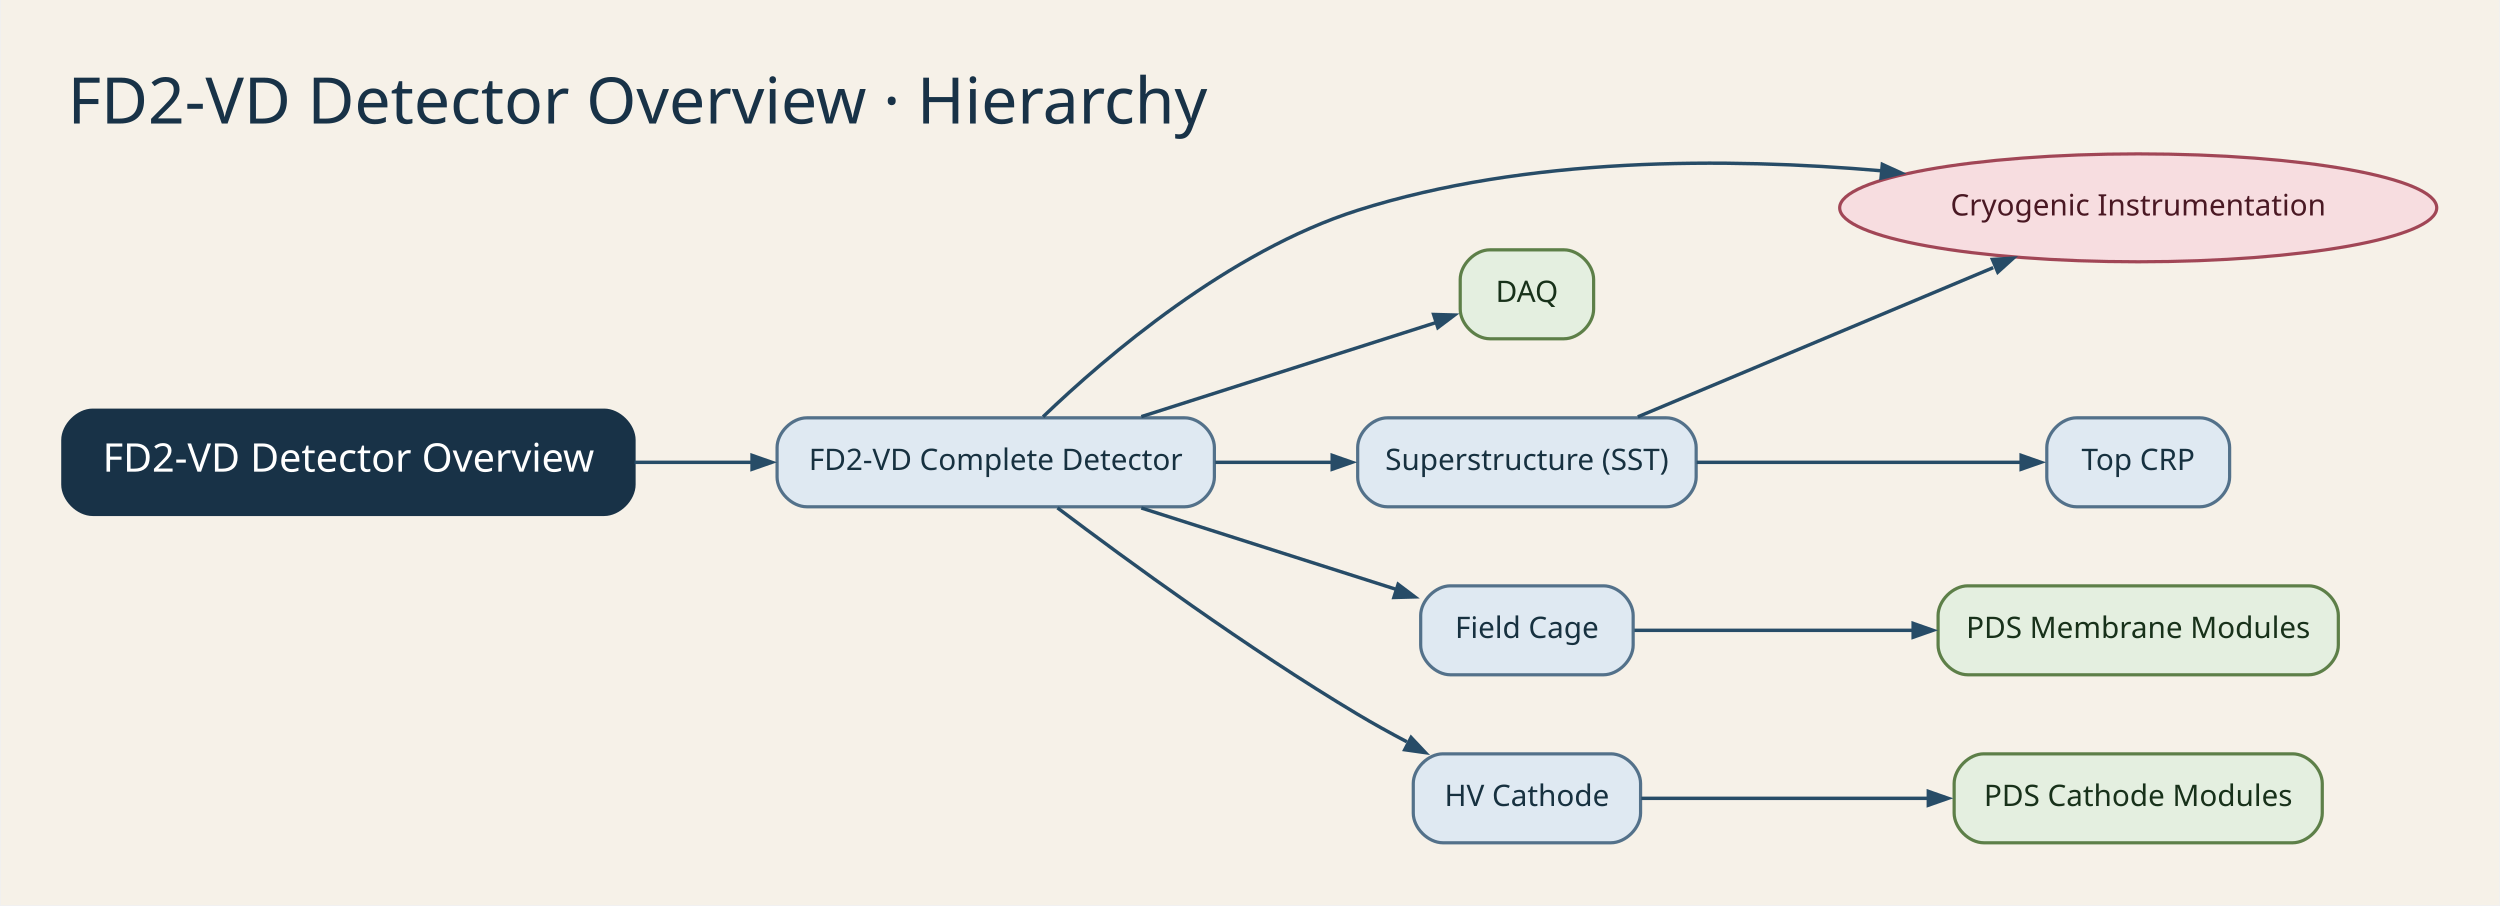
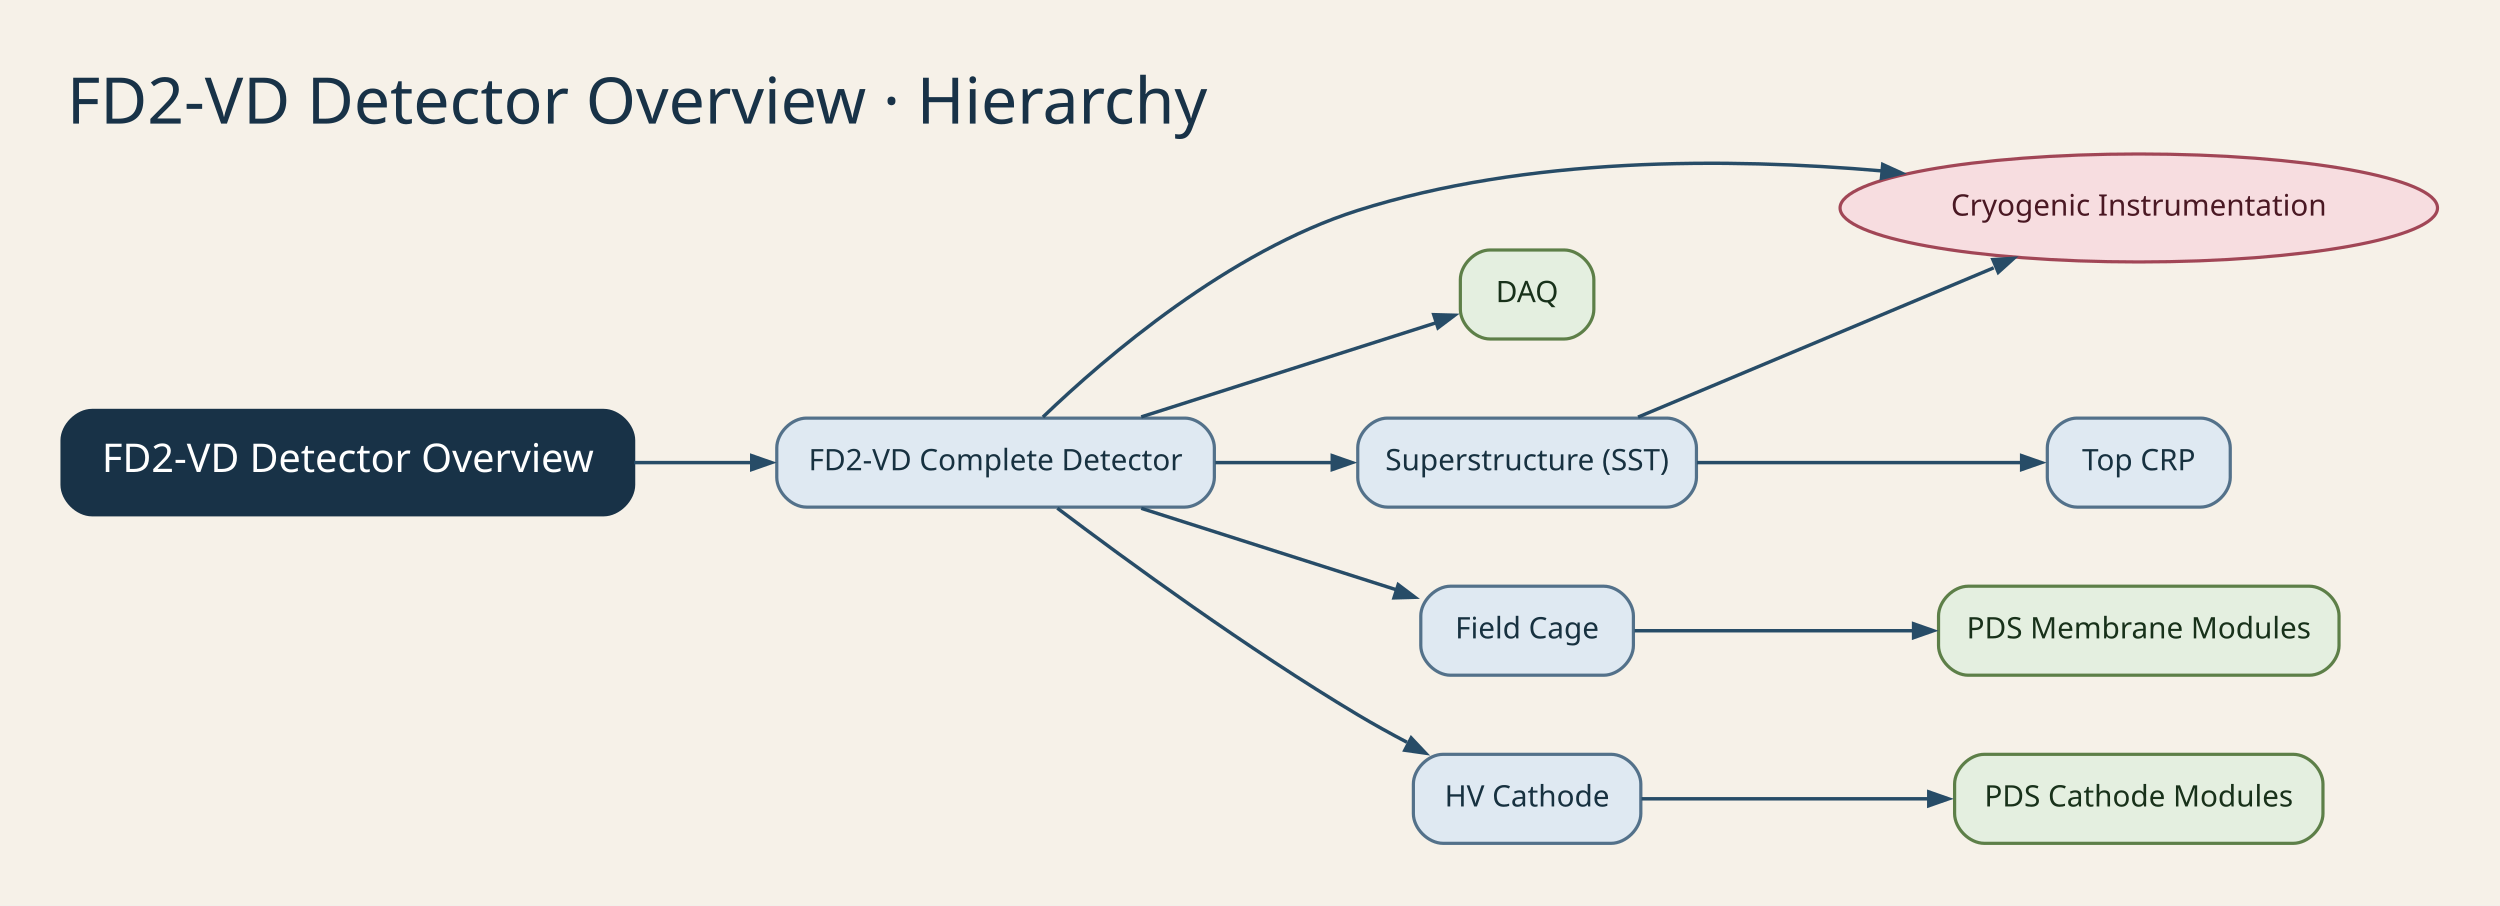
- <svg xmlns="http://www.w3.org/2000/svg" xmlns:xlink="http://www.w3.org/1999/xlink" width="1011pt" height="366pt" viewBox="0.00 0.00 1011.23 366.32">
+ <svg xmlns="http://www.w3.org/2000/svg" xmlns:xlink="http://www.w3.org/1999/xlink" preserveAspectRatio="xMidYMid meet" width="100%" height="100%" viewBox="0.00 0.00 1011.23 366.32">
  <g id="graph0" class="graph" transform="scale(1 1) rotate(0) translate(25.2 341.12)">
    <polygon fill="#f6f1e8" stroke="none" points="-25.2,25.2 -25.2,-341.12 986.03,-341.12 986.03,25.2 -25.2,25.2" />
    <text text-anchor="middle" x="232.5" y="-291.12" font-family="Iowan Old Style" font-size="26.00" fill="#183247">FD2-VD Detector Overview · Hierarchy</text>
    <g id="node1" class="node">
      <g id="a_node1">
        <a xlink:href="../explorer.html#object=fd2_vd_overview" xlink:title="Open FD2-VD Detector Overview in the interactive explorer" target="_top">
          <path fill="#183247" stroke="#183247" stroke-width="1.5" d="M219,-175C219,-175 12,-175 12,-175 6,-175 0,-169 0,-163 0,-163 0,-145 0,-145 0,-139 6,-133 12,-133 12,-133 219,-133 219,-133 225,-133 231,-139 231,-145 231,-145 231,-163 231,-163 231,-169 225,-175 219,-175" />
          <text text-anchor="middle" x="115.5" y="-150.2" font-family="Avenir Next" font-size="16.00" fill="#ffffff">FD2-VD Detector Overview</text>
        </a>
      </g>
    </g>
    <g id="node4" class="node">
      <g id="a_node4">
        <a xlink:href="../explorer.html#object=fd2_vd_overview.fd2_vd_detector" xlink:title="Open FD2-VD Complete Detector in the interactive explorer" target="_top">
          <path fill="#dfe9f2" stroke="#53718a" stroke-width="1.3" d="M454,-172C454,-172 301,-172 301,-172 295,-172 289,-166 289,-160 289,-160 289,-148 289,-148 289,-142 295,-136 301,-136 301,-136 454,-136 454,-136 460,-136 466,-142 466,-148 466,-148 466,-160 466,-160 466,-166 460,-172 454,-172" />
          <text text-anchor="middle" x="377.5" y="-150.9" font-family="Avenir Next" font-size="12.00" fill="#173140">FD2-VD Complete Detector</text>
        </a>
      </g>
    </g>
    <g id="edge1" class="edge">
      <g id="a_edge1">
        <a xlink:href="../explorer.html#object=relation%3A30" xlink:title="Open contains relation in the interactive explorer" target="_top">
          <path fill="none" stroke="#274c67" stroke-width="1.4" d="M231.3,-154C247.29,-154 263.6,-154 279.23,-154" />
          <polygon fill="#274c67" stroke="#274c67" stroke-width="1.4" points="278.87,-156.8 286.87,-154 278.87,-151.2 278.87,-156.8" />
        </a>
      </g>
    </g>
    <g id="node2" class="node">
      <g id="a_node2">
        <a xlink:href="../explorer.html#object=fd2_vd_overview.vd_ci" xlink:title="Open Cryogenic Instrumentation in the interactive explorer" target="_top">
          <ellipse fill="#f7dde0" stroke="#a14656" stroke-width="1.3" cx="839.92" cy="-257" rx="120.83" ry="21.84" />
          <text text-anchor="middle" x="839.92" y="-253.9" font-family="Avenir Next" font-size="12.00" fill="#4a1823">Cryogenic Instrumentation</text>
        </a>
      </g>
    </g>
    <g id="node3" class="node">
      <g id="a_node3">
        <a xlink:href="../explorer.html#object=fd2_vd_overview.vd_daq" xlink:title="Open DAQ in the interactive explorer" target="_top">
          <path fill="#e4efe0" stroke="#5d7f48" stroke-width="1.3" d="M607.5,-240C607.5,-240 577.5,-240 577.5,-240 571.5,-240 565.5,-234 565.5,-228 565.5,-228 565.5,-216 565.5,-216 565.5,-210 571.5,-204 577.5,-204 577.5,-204 607.5,-204 607.5,-204 613.5,-204 619.5,-210 619.5,-216 619.5,-216 619.5,-228 619.5,-228 619.5,-234 613.5,-240 607.5,-240" />
          <text text-anchor="middle" x="592.5" y="-218.9" font-family="Avenir Next" font-size="12.00" fill="#18311a">DAQ</text>
        </a>
      </g>
    </g>
    <g id="edge5" class="edge">
      <g id="a_edge5">
        <a xlink:href="../explorer.html#object=relation%3A34" xlink:title="Open contains relation in the interactive explorer" target="_top">
          <path fill="none" stroke="#274c67" stroke-width="1.4" d="M396.65,-172.43C422.32,-197.05 471.95,-239.48 524,-256 592.39,-277.7 673.41,-277.42 736.15,-271.98" />
          <polygon fill="#274c67" stroke="#274c67" stroke-width="1.4" points="736.35,-274.59 744.06,-271.07 735.83,-269.02 736.35,-274.59" />
        </a>
      </g>
    </g>
    <g id="edge6" class="edge">
      <g id="a_edge6">
        <a xlink:href="../explorer.html#object=relation%3A35" xlink:title="Open contains relation in the interactive explorer" target="_top">
          <path fill="none" stroke="#274c67" stroke-width="1.4" d="M436.42,-172.49C474.66,-184.7 523.52,-200.3 556.08,-210.69" />
          <polygon fill="#274c67" stroke="#274c67" stroke-width="1.4" points="554.74,-213.84 563.22,-213.61 556.45,-208.51 554.74,-213.84" />
        </a>
      </g>
    </g>
    <g id="node5" class="node">
      <g id="a_node5">
        <a xlink:href="../explorer.html#object=fd2_vd_overview.vd_field_cage" xlink:title="Open Field Cage in the interactive explorer" target="_top">
          <path fill="#dfe9f2" stroke="#53718a" stroke-width="1.3" d="M623.5,-104C623.5,-104 561.5,-104 561.5,-104 555.5,-104 549.5,-98 549.5,-92 549.5,-92 549.5,-80 549.5,-80 549.5,-74 555.5,-68 561.5,-68 561.5,-68 623.5,-68 623.5,-68 629.5,-68 635.5,-74 635.5,-80 635.5,-80 635.5,-92 635.5,-92 635.5,-98 629.5,-104 623.5,-104" />
          <text text-anchor="middle" x="592.5" y="-82.9" font-family="Avenir Next" font-size="12.00" fill="#173140">Field Cage</text>
        </a>
      </g>
    </g>
    <g id="edge4" class="edge">
      <g id="a_edge4">
        <a xlink:href="../explorer.html#object=relation%3A33" xlink:title="Open contains relation in the interactive explorer" target="_top">
          <path fill="none" stroke="#274c67" stroke-width="1.4" d="M436.42,-135.51C468.69,-125.21 508.52,-112.49 539.74,-102.52" />
          <polygon fill="#274c67" stroke="#274c67" stroke-width="1.4" points="540.36,-104.63 547.13,-99.53 538.66,-99.29 540.36,-104.63" />
        </a>
      </g>
    </g>
    <g id="node6" class="node">
      <g id="a_node6">
        <a xlink:href="../explorer.html#object=fd2_vd_overview.vd_hv_cathode" xlink:title="Open HV Cathode in the interactive explorer" target="_top">
          <path fill="#dfe9f2" stroke="#53718a" stroke-width="1.3" d="M626.5,-36C626.5,-36 558.5,-36 558.5,-36 552.5,-36 546.5,-30 546.5,-24 546.5,-24 546.5,-12 546.5,-12 546.5,-6 552.5,0 558.5,0 558.5,0 626.5,0 626.5,0 632.5,0 638.5,-6 638.5,-12 638.5,-12 638.5,-24 638.5,-24 638.5,-30 632.5,-36 626.5,-36" />
          <text text-anchor="middle" x="592.5" y="-14.9" font-family="Avenir Next" font-size="12.00" fill="#173140">HV Cathode</text>
        </a>
      </g>
    </g>
    <g id="edge3" class="edge">
      <g id="a_edge3">
        <a xlink:href="../explorer.html#object=relation%3A32" xlink:title="Open contains relation in the interactive explorer" target="_top">
          <path fill="none" stroke="#274c67" stroke-width="1.4" d="M402.49,-135.56C430.76,-114.22 479.52,-78.6 524,-52 530.33,-48.21 537.14,-44.45 543.91,-40.88" />
          <polygon fill="#274c67" stroke="#274c67" stroke-width="1.4" points="545.61,-42.64 551.43,-36.47 543.04,-37.66 545.61,-42.64" />
        </a>
      </g>
    </g>
    <g id="node9" class="node">
      <g id="a_node9">
        <a xlink:href="../explorer.html#object=fd2_vd_overview.vd_superstructure" xlink:title="Open Superstructure (SST) in the interactive explorer" target="_top">
          <path fill="#dfe9f2" stroke="#53718a" stroke-width="1.3" d="M649,-172C649,-172 536,-172 536,-172 530,-172 524,-166 524,-160 524,-160 524,-148 524,-148 524,-142 530,-136 536,-136 536,-136 649,-136 649,-136 655,-136 661,-142 661,-148 661,-148 661,-160 661,-160 661,-166 655,-172 649,-172" />
          <text text-anchor="middle" x="592.5" y="-150.9" font-family="Avenir Next" font-size="12.00" fill="#173140">Superstructure (SST)</text>
        </a>
      </g>
    </g>
    <g id="edge2" class="edge">
      <g id="a_edge2">
        <a xlink:href="../explorer.html#object=relation%3A31" xlink:title="Open contains relation in the interactive explorer" target="_top">
          <path fill="none" stroke="#274c67" stroke-width="1.4" d="M466.36,-154C482.06,-154 498.32,-154 513.71,-154" />
          <polygon fill="#274c67" stroke="#274c67" stroke-width="1.4" points="513.69,-156.8 521.69,-154 513.69,-151.2 513.69,-156.8" />
        </a>
      </g>
    </g>
    <g id="node8" class="node">
      <g id="a_node8">
        <a xlink:href="../explorer.html#object=fd2_vd_overview.vd_pds_membrane" xlink:title="Open PDS Membrane Modules in the interactive explorer" target="_top">
          <path fill="#e4efe0" stroke="#5d7f48" stroke-width="1.3" d="M908.92,-104C908.92,-104 770.92,-104 770.92,-104 764.92,-104 758.92,-98 758.92,-92 758.92,-92 758.92,-80 758.92,-80 758.92,-74 764.92,-68 770.92,-68 770.92,-68 908.92,-68 908.92,-68 914.92,-68 920.92,-74 920.92,-80 920.92,-80 920.92,-92 920.92,-92 920.92,-98 914.92,-104 908.92,-104" />
          <text text-anchor="middle" x="839.92" y="-82.9" font-family="Avenir Next" font-size="12.00" fill="#18311a">PDS Membrane Modules</text>
        </a>
      </g>
    </g>
    <g id="edge10" class="edge">
      <g id="a_edge10">
        <a xlink:href="../explorer.html#object=relation%3A43" xlink:title="Open contains relation in the interactive explorer" target="_top">
          <path fill="none" stroke="#274c67" stroke-width="1.4" d="M635.97,-86C667.08,-86 710.45,-86 749.11,-86" />
          <polygon fill="#274c67" stroke="#274c67" stroke-width="1.4" points="748.83,-88.8 756.83,-86 748.83,-83.2 748.83,-88.8" />
        </a>
      </g>
    </g>
    <g id="node7" class="node">
      <g id="a_node7">
        <a xlink:href="../explorer.html#object=fd2_vd_overview.vd_pds_cathode" xlink:title="Open PDS Cathode Modules in the interactive explorer" target="_top">
          <path fill="#e4efe0" stroke="#5d7f48" stroke-width="1.3" d="M902.42,-36C902.42,-36 777.42,-36 777.42,-36 771.42,-36 765.42,-30 765.42,-24 765.42,-24 765.42,-12 765.42,-12 765.42,-6 771.42,0 777.42,0 777.42,0 902.42,0 902.42,0 908.42,0 914.42,-6 914.42,-12 914.42,-12 914.42,-24 914.42,-24 914.42,-30 908.42,-36 902.42,-36" />
          <text text-anchor="middle" x="839.92" y="-14.9" font-family="Avenir Next" font-size="12.00" fill="#18311a">PDS Cathode Modules</text>
        </a>
      </g>
    </g>
    <g id="edge9" class="edge">
      <g id="a_edge9">
        <a xlink:href="../explorer.html#object=relation%3A42" xlink:title="Open contains relation in the interactive explorer" target="_top">
          <path fill="none" stroke="#274c67" stroke-width="1.4" d="M638.8,-18C671.36,-18 716.2,-18 755.19,-18" />
          <polygon fill="#274c67" stroke="#274c67" stroke-width="1.4" points="754.97,-20.8 762.97,-18 754.97,-15.2 754.97,-20.8" />
        </a>
      </g>
    </g>
    <g id="edge8" class="edge">
      <g id="a_edge8">
        <a xlink:href="../explorer.html#object=relation%3A37" xlink:title="Open contains relation in the interactive explorer" target="_top">
          <path fill="none" stroke="#274c67" stroke-width="1.4" d="M637.38,-172.41C677.53,-189.27 737.23,-214.32 781.23,-232.79" />
          <polygon fill="#274c67" stroke="#274c67" stroke-width="1.4" points="780.91,-236.11 789.37,-236.63 783.08,-230.95 780.91,-236.11" />
        </a>
      </g>
    </g>
    <g id="node10" class="node">
      <g id="a_node10">
        <a xlink:href="../explorer.html#object=fd2_vd_overview.vd_crp" xlink:title="Open Top CRP in the interactive explorer" target="_top">
          <path fill="#dfe9f2" stroke="#53718a" stroke-width="1.3" d="M864.92,-172C864.92,-172 814.92,-172 814.92,-172 808.92,-172 802.92,-166 802.92,-160 802.92,-160 802.92,-148 802.92,-148 802.92,-142 808.92,-136 814.92,-136 814.92,-136 864.92,-136 864.92,-136 870.92,-136 876.92,-142 876.92,-148 876.92,-148 876.92,-160 876.92,-160 876.92,-166 870.92,-172 864.92,-172" />
          <text text-anchor="middle" x="839.92" y="-150.9" font-family="Avenir Next" font-size="12.00" fill="#173140">Top CRP</text>
        </a>
      </g>
    </g>
    <g id="edge7" class="edge">
      <g id="a_edge7">
        <a xlink:href="../explorer.html#object=relation%3A36" xlink:title="Open contains relation in the interactive explorer" target="_top">
          <path fill="none" stroke="#274c67" stroke-width="1.4" d="M661.21,-154C703.15,-154 755.89,-154 792.99,-154" />
          <polygon fill="#274c67" stroke="#274c67" stroke-width="1.4" points="792.54,-156.8 800.54,-154 792.54,-151.2 792.54,-156.8" />
        </a>
      </g>
    </g>
  </g>
</svg>
